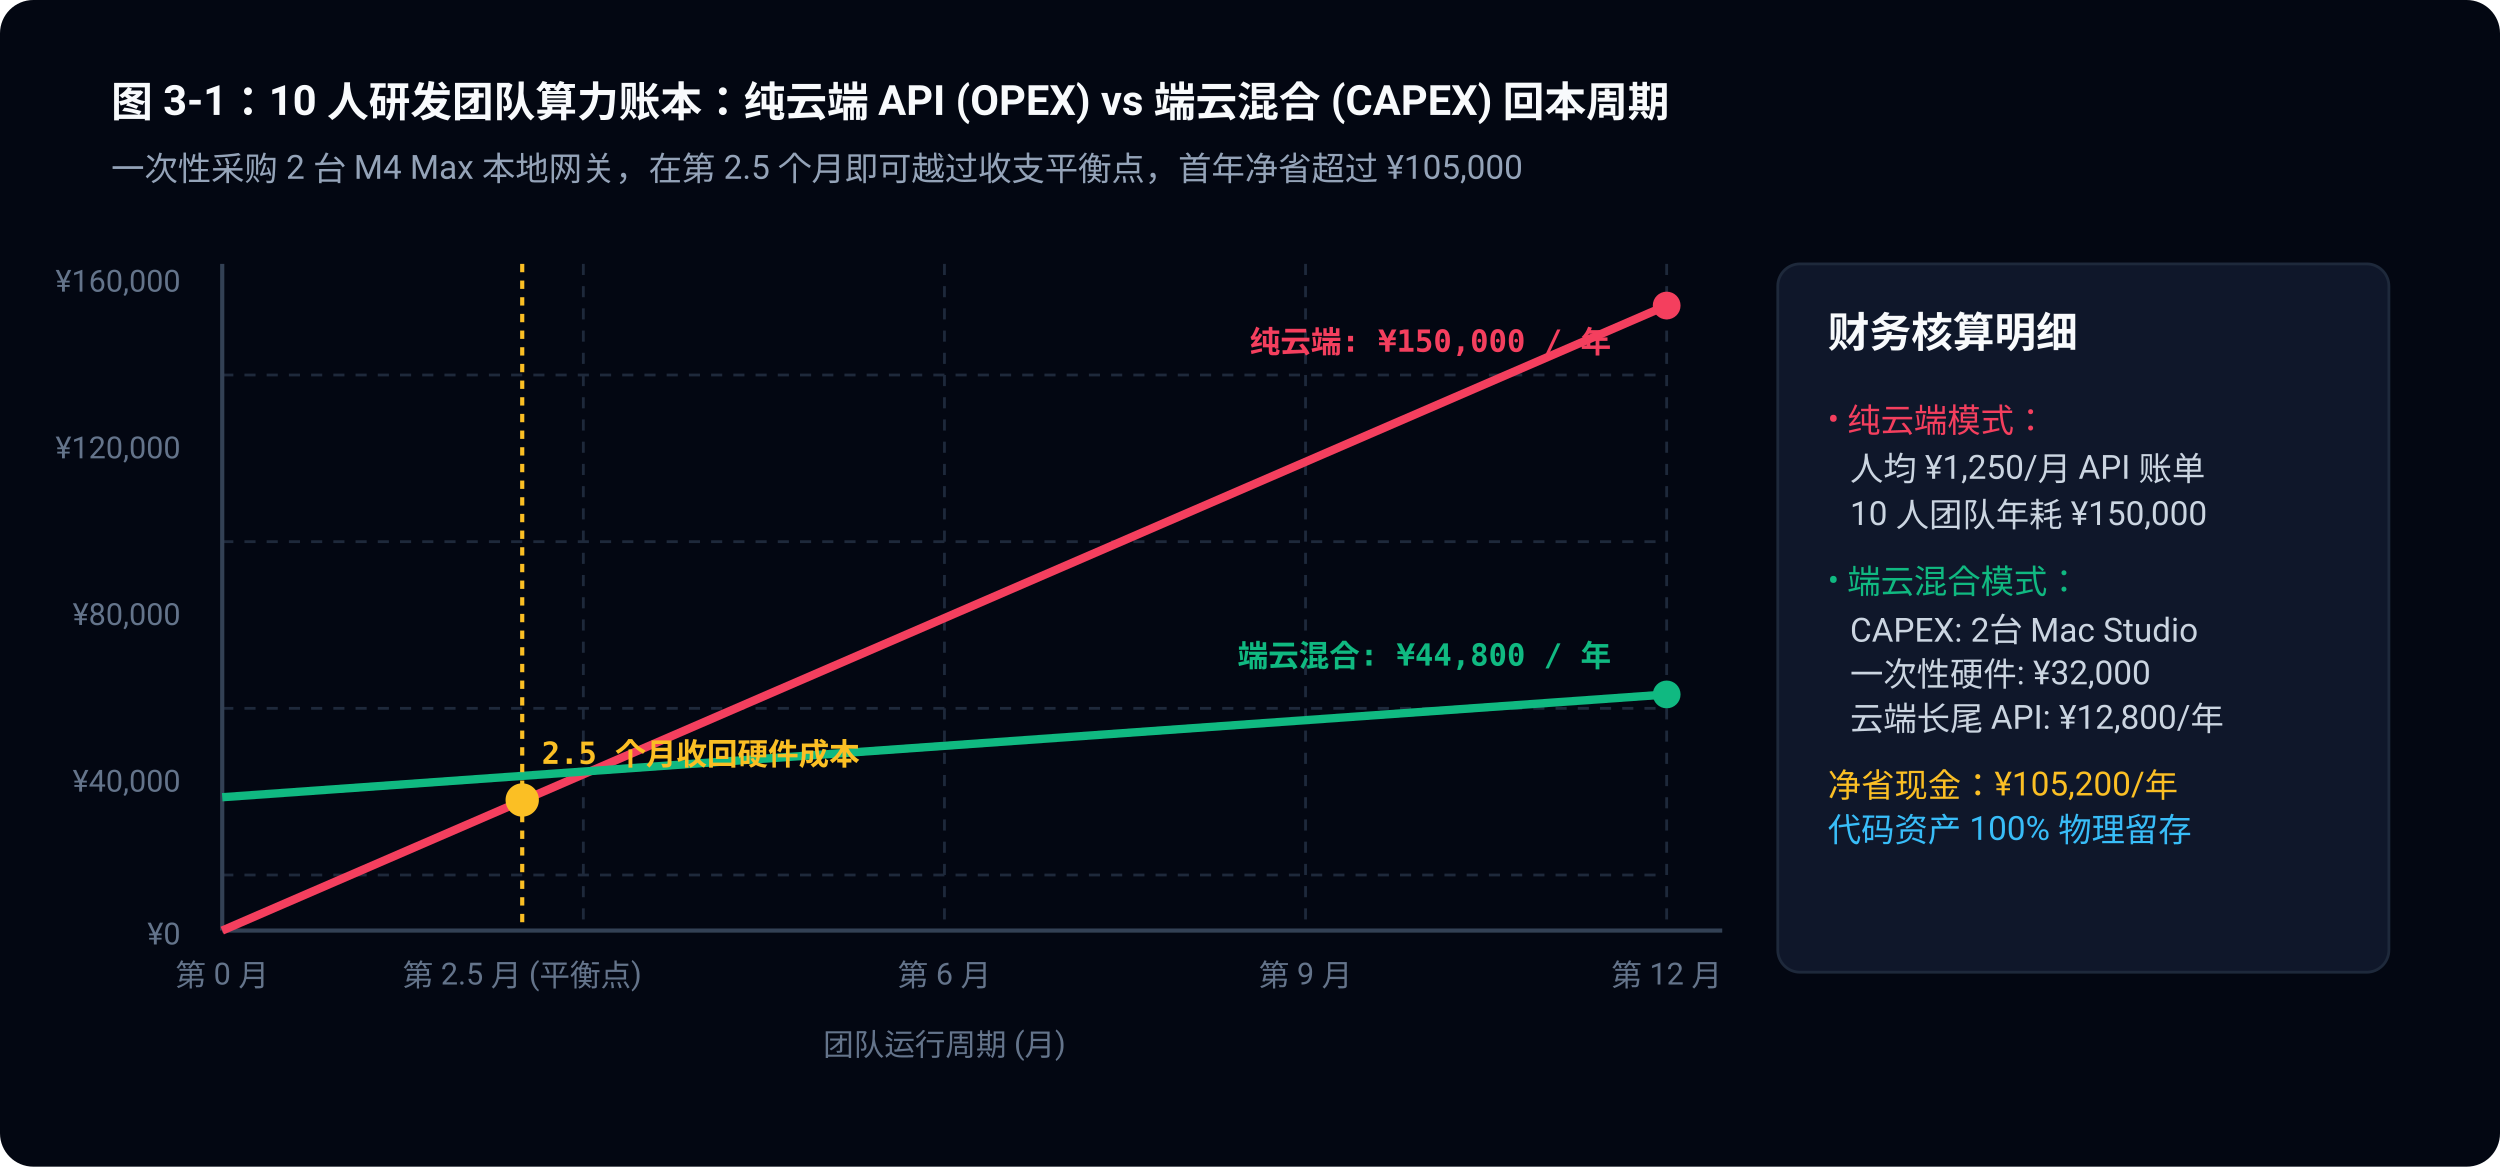
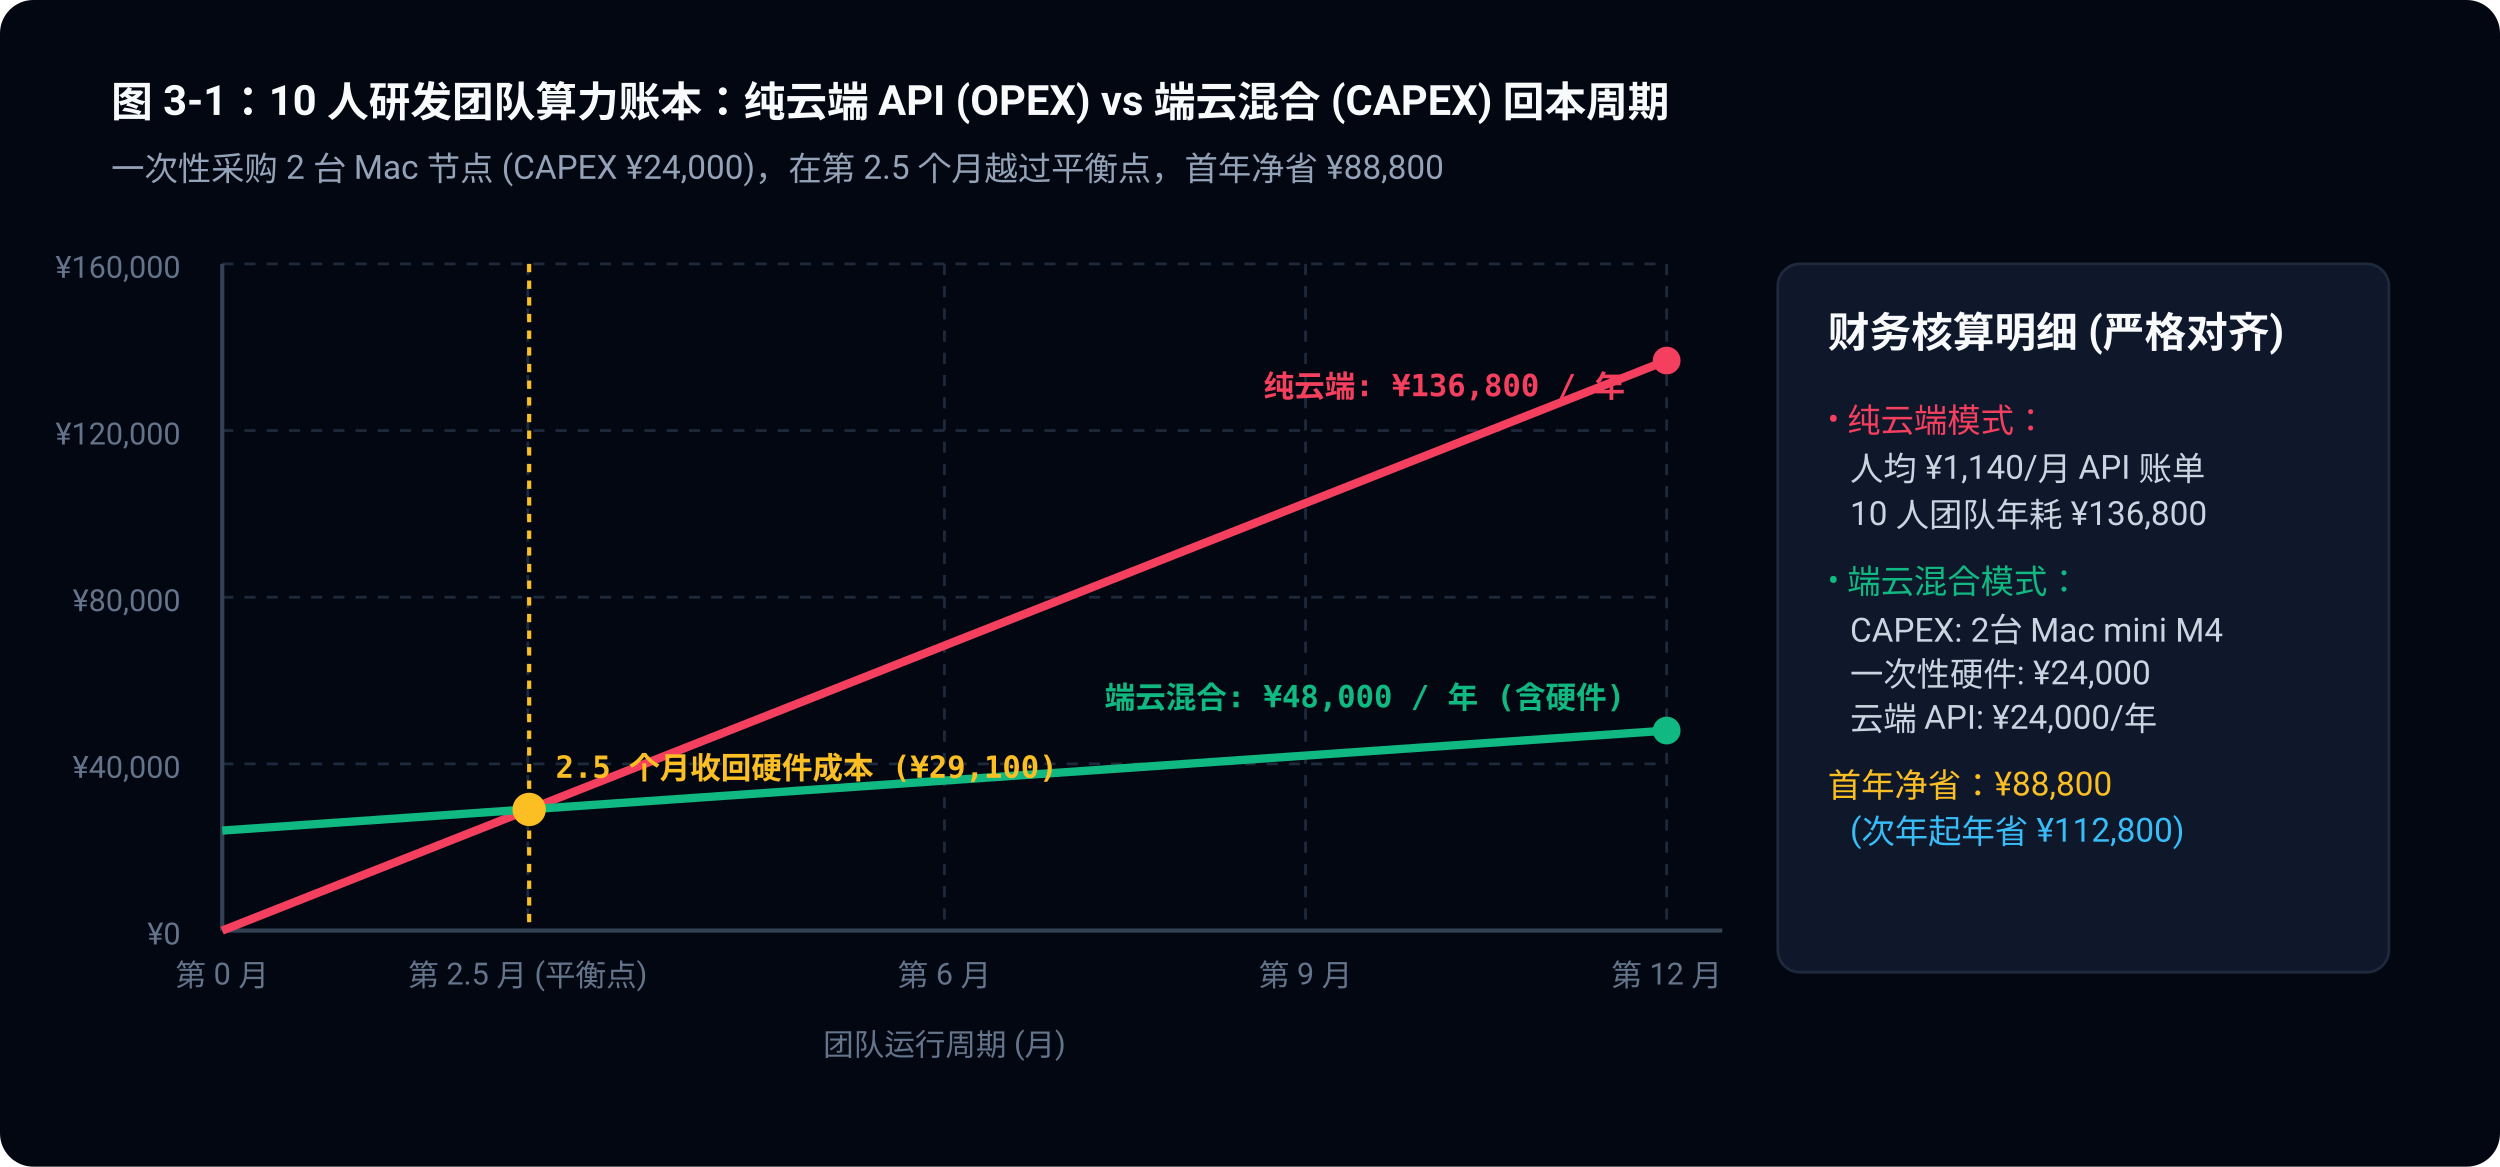
<svg xmlns="http://www.w3.org/2000/svg" width="900" height="420" viewBox="0 0 900 420">
  <defs>
    <style>
      .bg { fill: #030712; rx: 12; }
      .axis { stroke: #334155; stroke-width: 1.5; }
      .grid { stroke: #1e293b; stroke-width: 1; stroke-dasharray: 4,4; }
      .text-title { font-family: -apple-system, BlinkMacSystemFont, 'Segoe UI', Roboto, sans-serif; font-weight: bold; font-size: 15px; fill: #f8fafc; }
      .text-sub { font-family: -apple-system, BlinkMacSystemFont, 'Segoe UI', Roboto, sans-serif; font-size: 12px; fill: #94a3b8; }
      .text-label { font-family: -apple-system, BlinkMacSystemFont, 'Segoe UI', Roboto, sans-serif; font-size: 11px; fill: #64748b; }
      .text-mono { font-family: ui-monospace, SFMono-Regular, Menlo, Monaco, Consolas, monospace; font-size: 11px; }
      .curve-cloud { fill: none; stroke: #f43f5e; stroke-width: 3; }
      .curve-hybrid { fill: none; stroke: #10b981; stroke-width: 3; }
    </style>
  </defs>
  <rect width="900" height="420" class="bg" />
  <text x="40" y="42" class="text-title">图 3-1：10 人研发团队算力账本：纯云端 API (OPEX) vs 端云混合 (CAPEX) 回本周期</text>
-   <text x="40" y="65" class="text-sub">一次性采购 2 台 M4 Max 本地网关，在第 2.5 个月即可越过收支平衡点，首年净省超过 ¥105,000</text>
+   <text x="40" y="65" class="text-sub">一次性采购 2 台 Mac 节点 (CAPEX ¥24,000)，在第 2.5 个月越过平衡点，首年净省 ¥88,800</text>
  <g transform="translate(80, 95)">
-     <line x1="0" y1="40" x2="520" y2="40" class="grid" />
-     <line x1="0" y1="100" x2="520" y2="100" class="grid" />
-     <line x1="0" y1="160" x2="520" y2="160" class="grid" />
-     <line x1="0" y1="220" x2="520" y2="220" class="grid" />
-     <line x1="130" y1="0" x2="130" y2="240" class="grid" />
+     <line x1="0" y1="0" x2="520" y2="0" class="grid" />
+     <line x1="0" y1="60" x2="520" y2="60" class="grid" />
+     <line x1="0" y1="120" x2="520" y2="120" class="grid" />
+     <line x1="0" y1="180" x2="520" y2="180" class="grid" />
+     <line x1="0" y1="240" x2="520" y2="240" class="grid" />
+     <line x1="110" y1="0" x2="110" y2="240" class="grid" />
    <line x1="260" y1="0" x2="260" y2="240" class="grid" />
    <line x1="390" y1="0" x2="390" y2="240" class="grid" />
    <line x1="520" y1="0" x2="520" y2="240" class="grid" />
    <line x1="0" y1="240" x2="540" y2="240" class="axis" />
    <line x1="0" y1="0" x2="0" y2="240" class="axis" />
-     <text x="-15" y="10" text-anchor="end" class="text-label">¥160,000</text>
-     <text x="-15" y="70" text-anchor="end" class="text-label">¥120,000</text>
-     <text x="-15" y="130" text-anchor="end" class="text-label">¥80,000</text>
-     <text x="-15" y="190" text-anchor="end" class="text-label">¥40,000</text>
+     <text x="-15" y="5" text-anchor="end" class="text-label">¥160,000</text>
+     <text x="-15" y="65" text-anchor="end" class="text-label">¥120,000</text>
+     <text x="-15" y="125" text-anchor="end" class="text-label">¥80,000</text>
+     <text x="-15" y="185" text-anchor="end" class="text-label">¥40,000</text>
    <text x="-15" y="245" text-anchor="end" class="text-label">¥0</text>
    <text x="0" y="260" text-anchor="middle" class="text-label">第 0 月</text>
-     <text x="108" y="260" text-anchor="middle" class="text-label">第 2.5 月 (平衡点)</text>
+     <text x="110" y="260" text-anchor="middle" class="text-label" fill="#fbbf24">第 2.5 月 (平衡点)</text>
    <text x="260" y="260" text-anchor="middle" class="text-label">第 6 月</text>
    <text x="390" y="260" text-anchor="middle" class="text-label">第 9 月</text>
    <text x="520" y="260" text-anchor="middle" class="text-label">第 12 月</text>
    <text x="260" y="285" text-anchor="middle" class="text-label" fill="#94a3b8">团队运行周期 (月)</text>
-     <line x1="0" y1="240" x2="520" y2="15" class="curve-cloud" />
-     <line x1="0" y1="192" x2="520" y2="155" class="curve-hybrid" />
-     <circle cx="108" cy="193" r="6" fill="#fbbf24" />
-     <line x1="108" y1="0" x2="108" y2="240" stroke="#fbbf24" stroke-width="1.5" stroke-dasharray="3,3" />
-     <text x="115" y="180" class="text-mono" fill="#fbbf24" font-weight="bold">2.5 个月收回硬件成本</text>
-     <circle cx="520" cy="15" r="5" fill="#f43f5e" />
-     <text x="500" y="32" text-anchor="end" class="text-mono" fill="#f43f5e" font-weight="bold">纯云端: ¥150,000 / 年</text>
-     <circle cx="520" cy="155" r="5" fill="#10b981" />
-     <text x="500" y="145" text-anchor="end" class="text-mono" fill="#10b981" font-weight="bold">端云混合: ¥44,800 / 年</text>
+     <line x1="0" y1="240" x2="520" y2="34.8" class="curve-cloud" />
+     <line x1="0" y1="204" x2="520" y2="168" class="curve-hybrid" />
+     <circle cx="110.5" cy="196.4" r="6" fill="#fbbf24" />
+     <line x1="110.5" y1="0" x2="110.5" y2="240" stroke="#fbbf24" stroke-width="1.5" stroke-dasharray="3,3" />
+     <text x="120" y="185" class="text-mono" fill="#fbbf24" font-weight="bold">2.5 个月收回硬件成本 (¥29,100)</text>
+     <circle cx="520" cy="34.8" r="5" fill="#f43f5e" />
+     <text x="505" y="48" text-anchor="end" class="text-mono" fill="#f43f5e" font-weight="bold">纯云端: ¥136,800 / 年</text>
+     <circle cx="520" cy="168" r="5" fill="#10b981" />
+     <text x="505" y="160" text-anchor="end" class="text-mono" fill="#10b981" font-weight="bold">端云混合: ¥48,000 / 年 (含硬件)</text>
  </g>
  <g transform="translate(640, 95)">
    <rect width="220" height="255" rx="8" fill="#0f172a" stroke="#1e293b" />
-     <text x="18" y="30" class="text-title" font-size="13px" fill="#38bdf8">财务核算明细</text>
+     <text x="18" y="30" class="text-title" font-size="13px" fill="#38bdf8">财务核算明细 (严格对齐)</text>
    <text x="18" y="60" class="text-sub" font-size="11.5px">
      <tspan x="18" dy="0" fill="#f43f5e">• 纯云端模式：</tspan>
-       <tspan x="26" dy="18" fill="#cbd5e1">人均 ¥1,250/月 API 账单</tspan>
-       <tspan x="26" dy="16" fill="#cbd5e1">10 人团队年耗 ¥150,000</tspan>
+       <tspan x="26" dy="18" fill="#cbd5e1">人均 ¥1,140/月 API 账单</tspan>
+       <tspan x="26" dy="16" fill="#cbd5e1">10 人团队年耗 ¥136,800</tspan>
      <tspan x="18" dy="24" fill="#10b981">• 端云混合模式：</tspan>
-       <tspan x="26" dy="18" fill="#cbd5e1">CAPEX: 2台 Mac Studio</tspan>
-       <tspan x="26" dy="16" fill="#cbd5e1">一次性硬件: ¥32,000</tspan>
-       <tspan x="26" dy="16" fill="#cbd5e1">云端长尾 API: ¥12,800/年</tspan>
-       <tspan x="18" dy="24" fill="#fbbf24">净省现金：¥105,200/年</tspan>
-       <tspan x="18" dy="16" fill="#38bdf8">代码资产 100% 物理留存</tspan>
+       <tspan x="26" dy="18" fill="#cbd5e1">CAPEX: 2台 Mac mini M4</tspan>
+       <tspan x="26" dy="16" fill="#cbd5e1">一次性硬件: ¥24,000</tspan>
+       <tspan x="26" dy="16" fill="#cbd5e1">云端 API: ¥24,000/年</tspan>
+       <tspan x="18" dy="24" fill="#fbbf24">首年净省：¥88,800</tspan>
+       <tspan x="26" dy="16" fill="#38bdf8">(次年起年省 ¥112,800)</tspan>
    </text>
  </g>
</svg>
